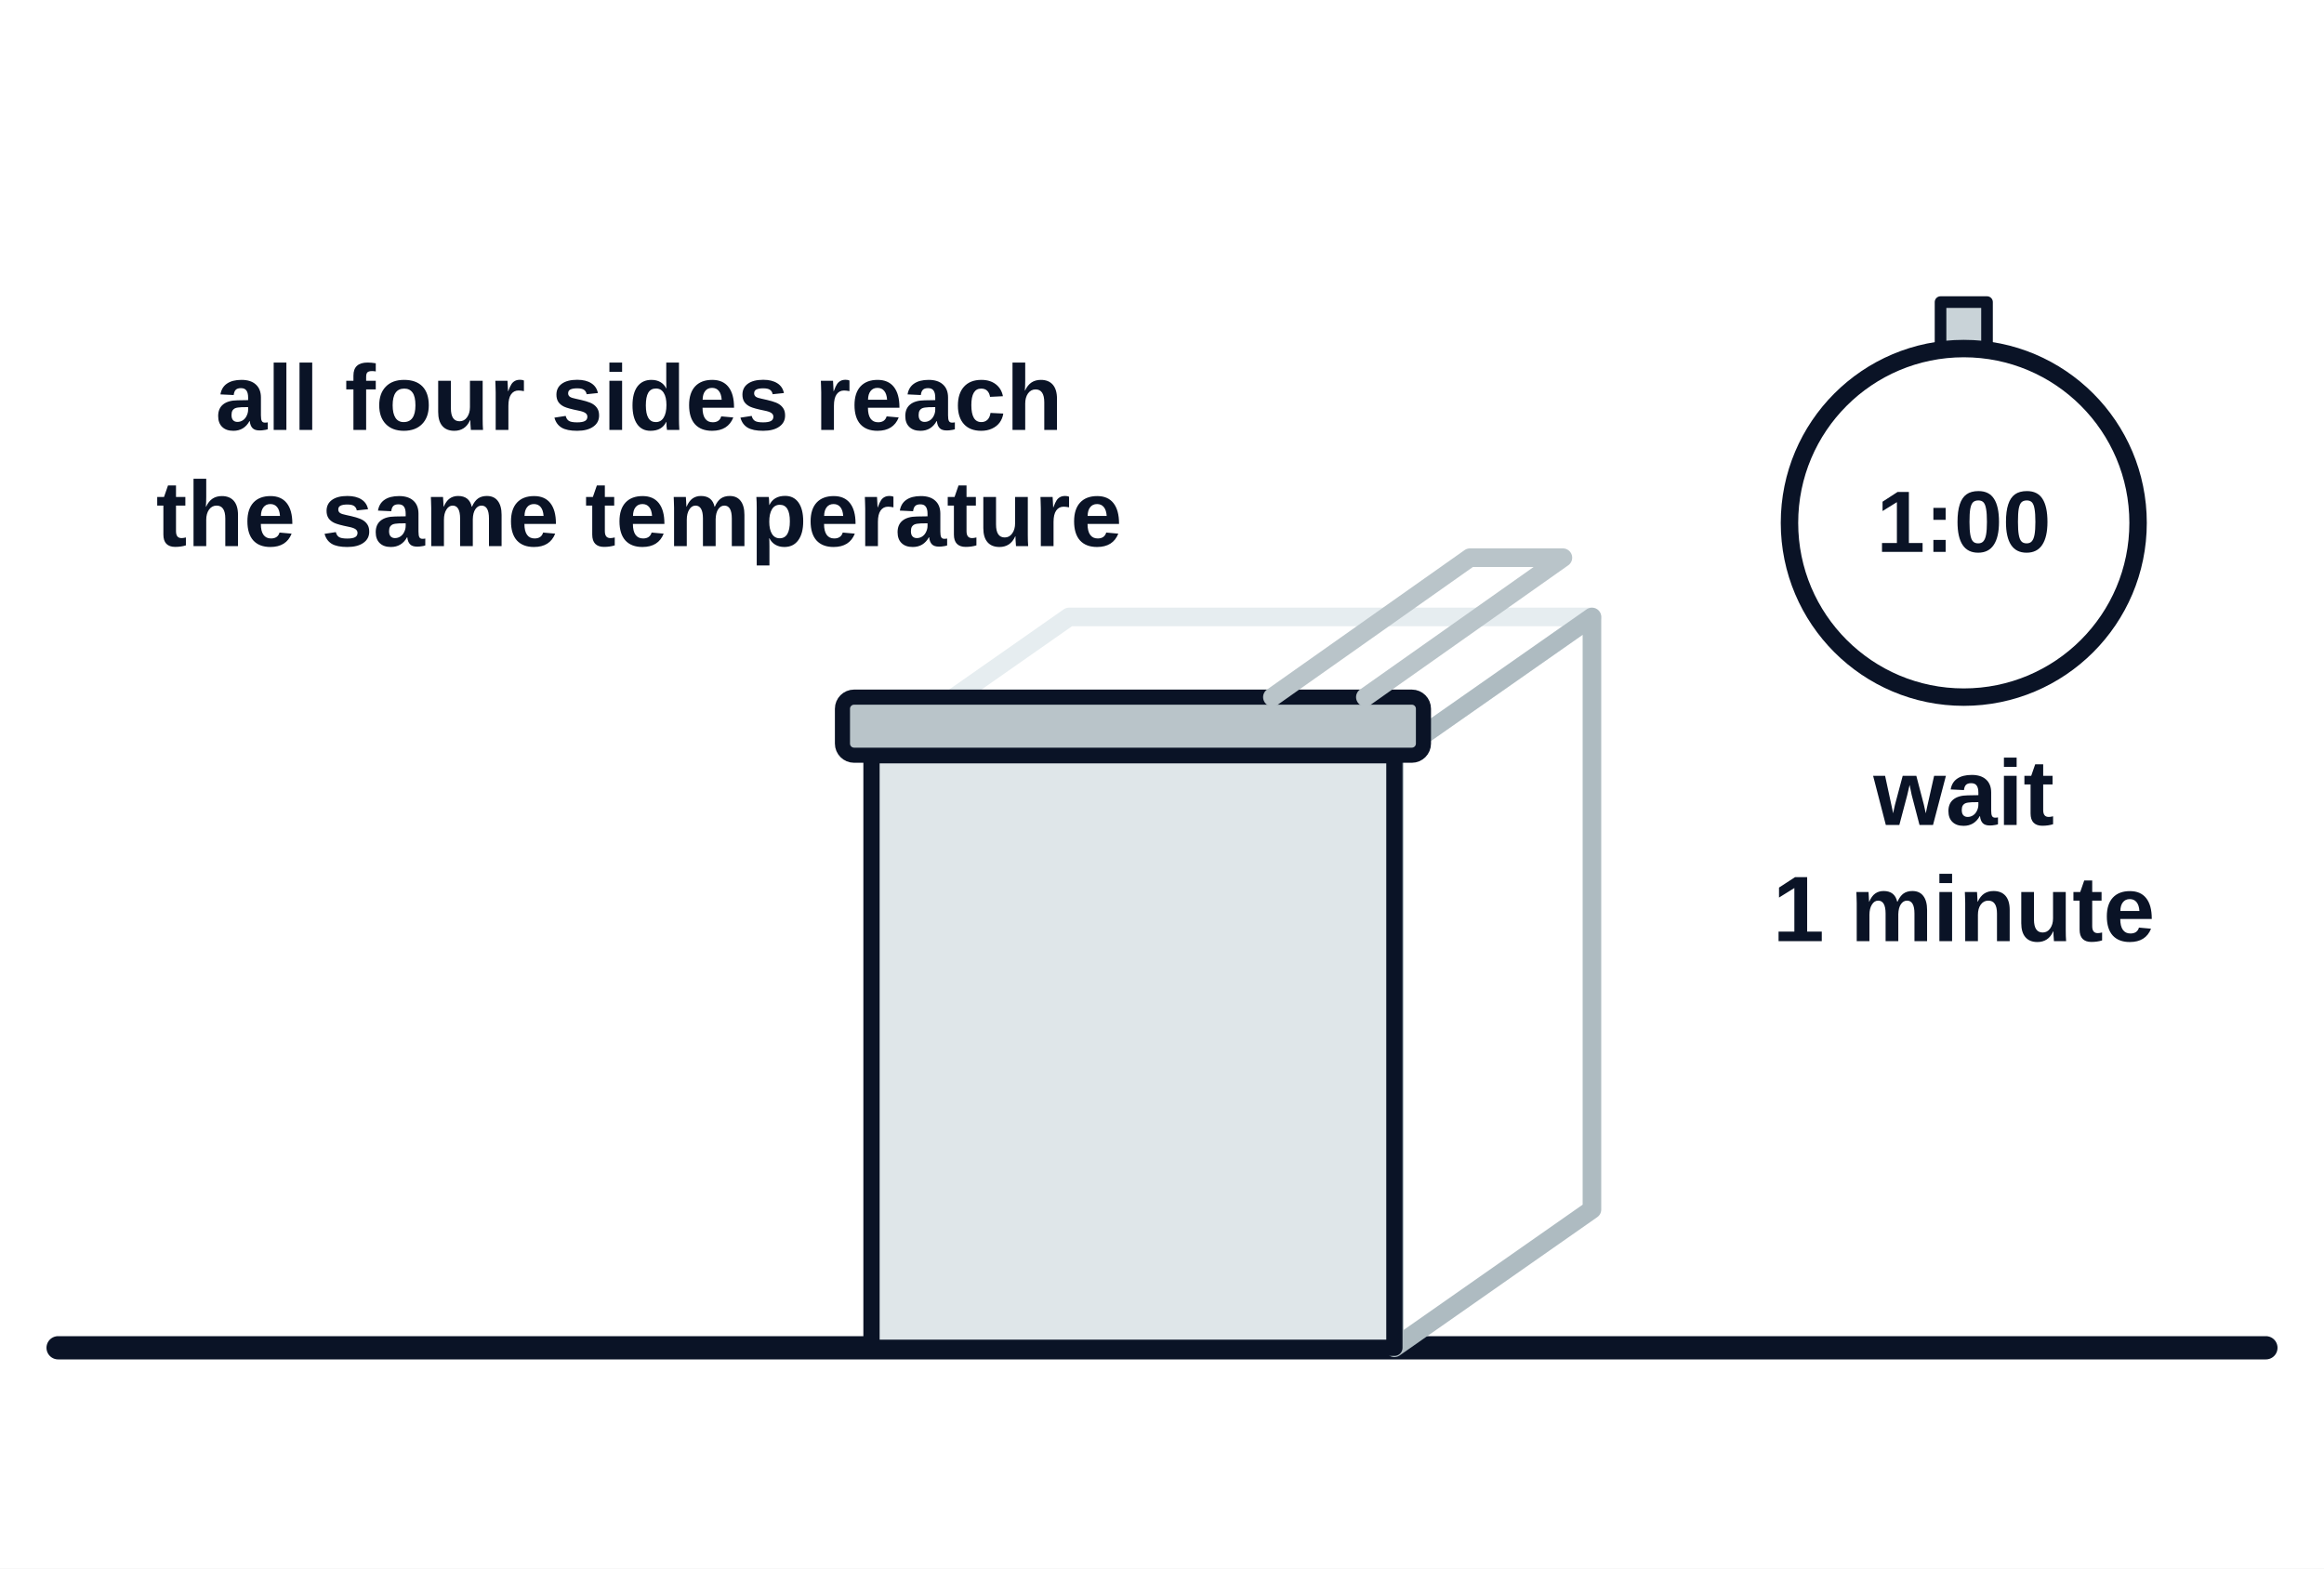
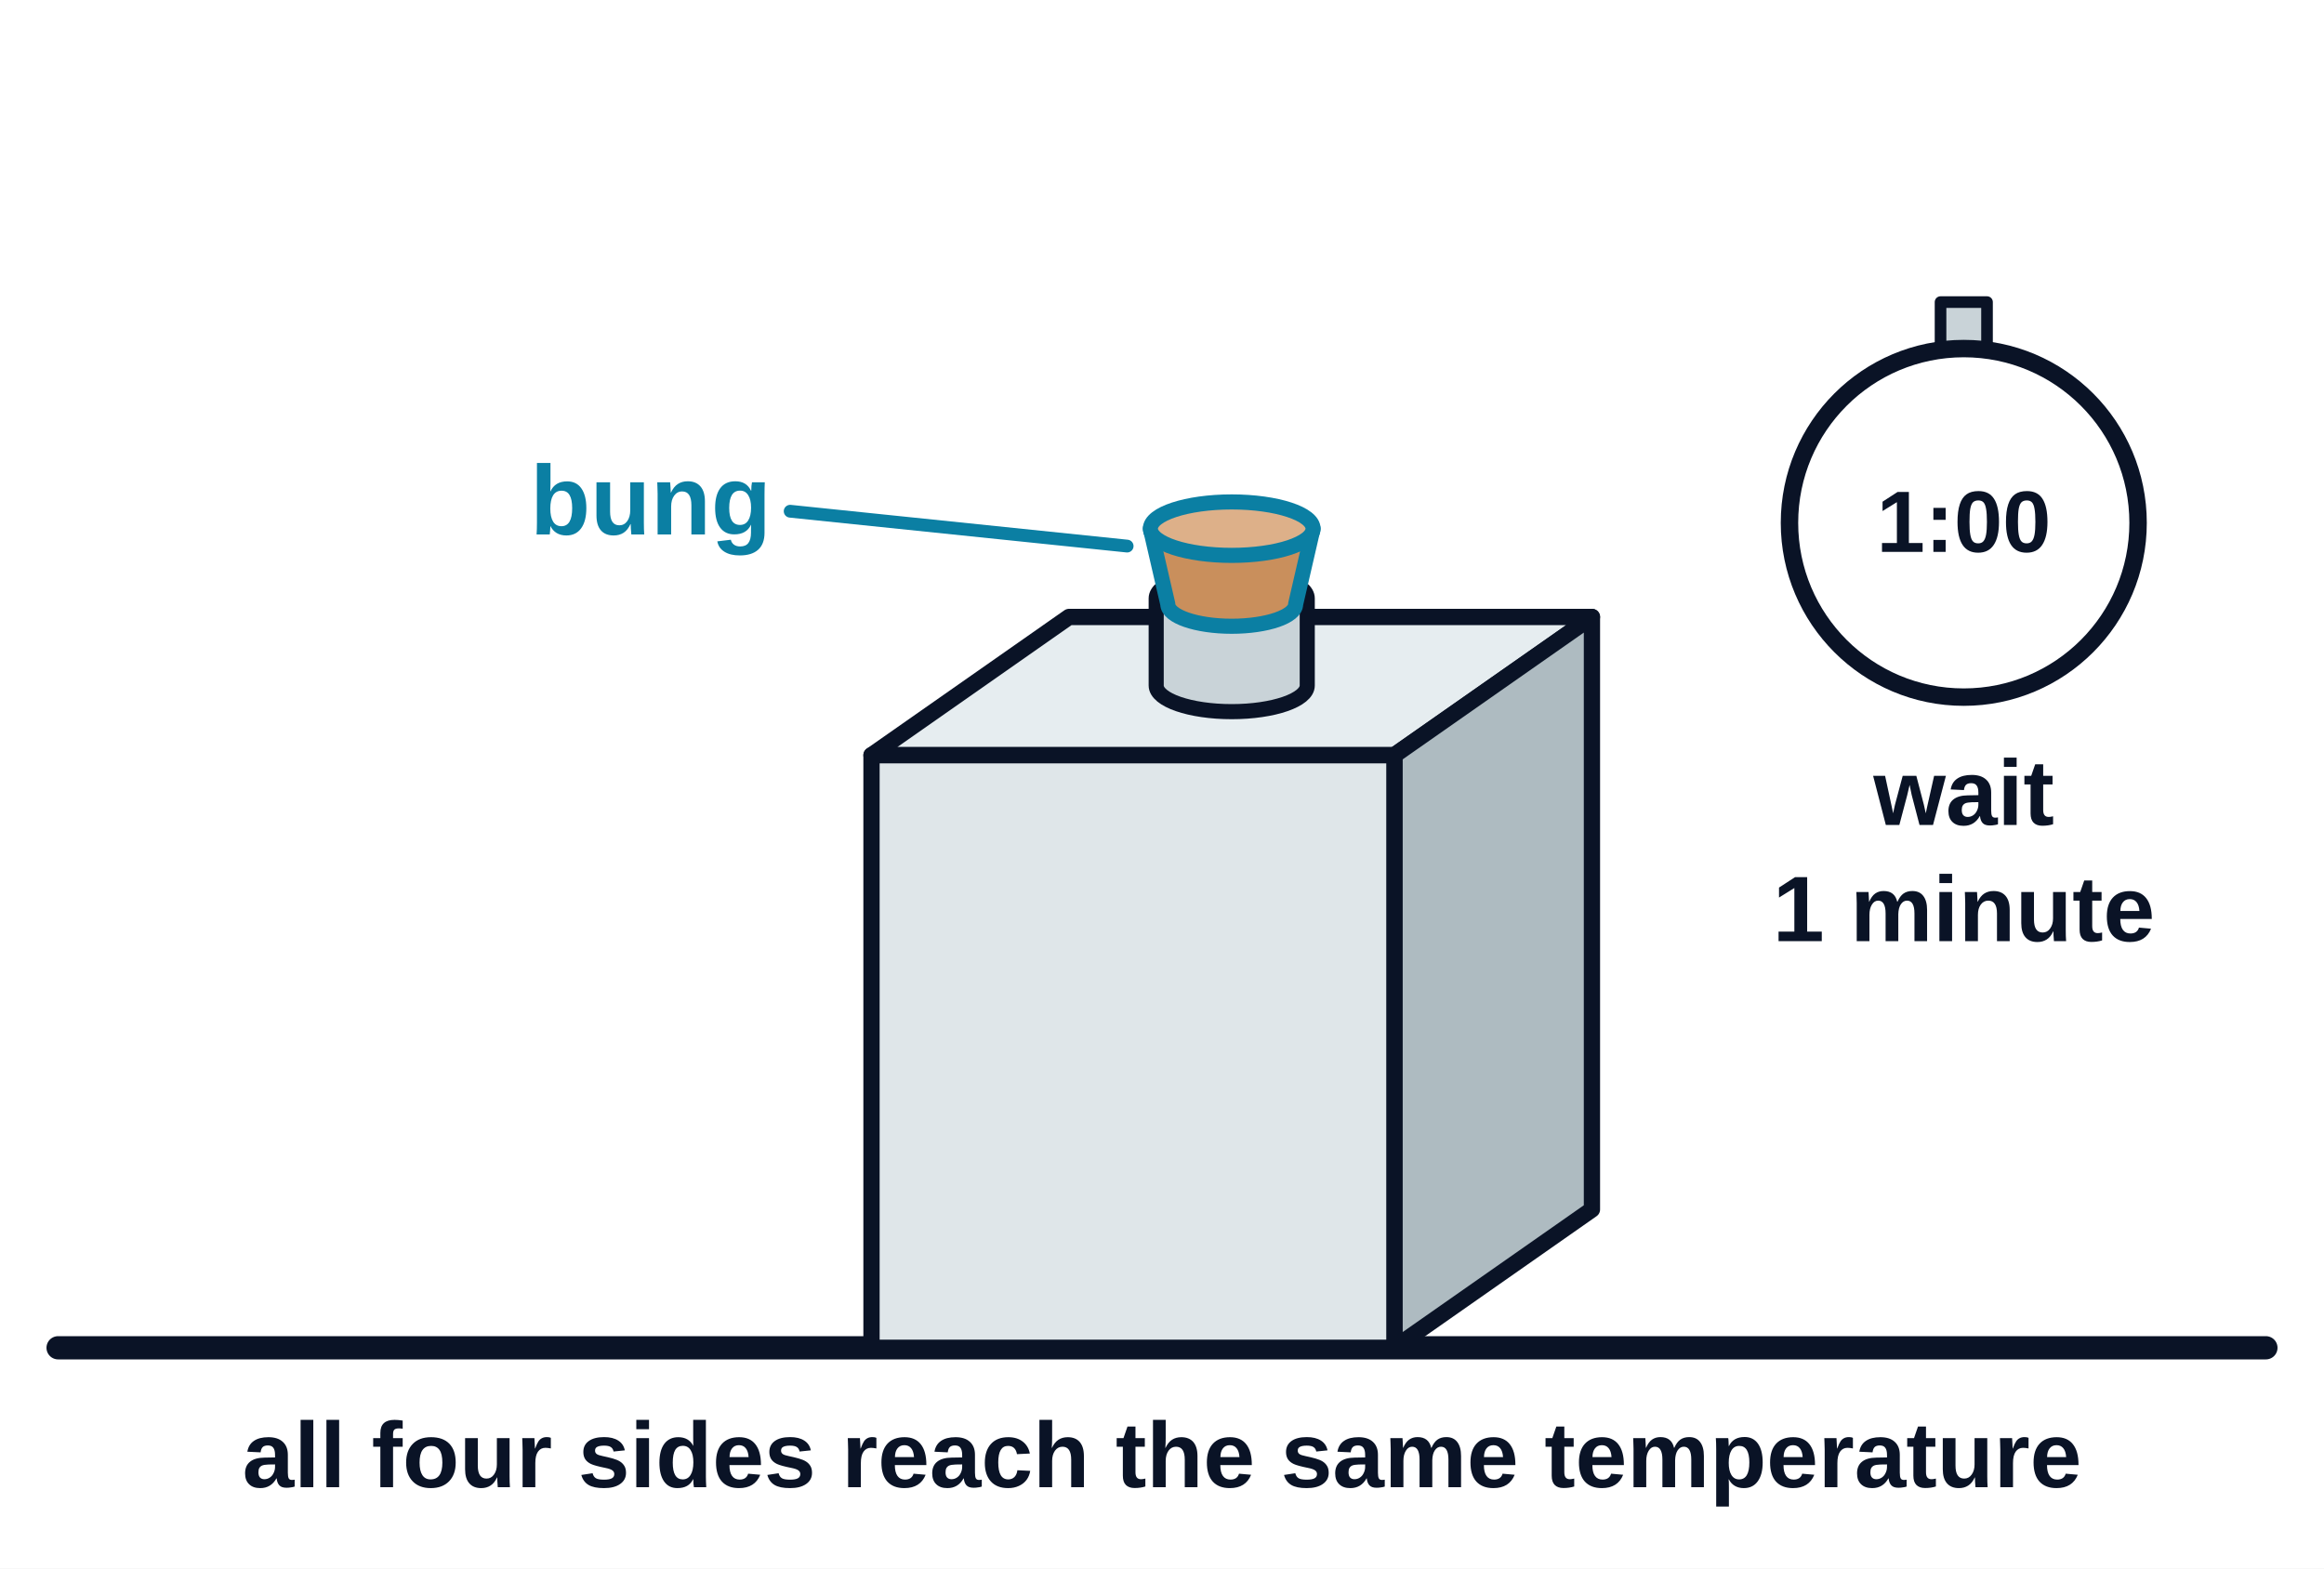
<svg xmlns="http://www.w3.org/2000/svg" viewBox="0 0 400 270" width="400" height="270" role="img" font-family="Arial, Helvetica, sans-serif" fill="none" stroke="#0a1326" stroke-width="3.2" stroke-linecap="round" stroke-linejoin="round">
  <rect width="400" height="270" fill="#ffffff" stroke="none" />
  <line x1="10" y1="232" x2="390" y2="232" stroke="#0a1326" stroke-width="4" />
-   <path d="M150 130 L184 106.2 L274 106.2 L240 130 Z" stroke="#e6edf0" stroke-width="#0a1326" fill="2.8" />
-   <path d="M240 130 L274 106.2 L274 208.2 L240 232 Z" stroke="#aebbc1" stroke-width="#0a1326" fill="2.8" />
+   <path d="M150 130 L184 106.2 L274 106.2 L240 130 Z" fill="#e6edf0" stroke="#0a1326" stroke-width="2.8" />
+   <path d="M240 130 L274 106.2 L274 208.2 L240 232 Z" fill="#aebbc1" stroke="#0a1326" stroke-width="2.8" />
  <rect x="150" y="130" width="90" height="102" fill="#dfe6e9" stroke="#0a1326" stroke-width="2.8" />
-   <rect x="145" y="120" width="100" height="10" fill="#b9c4c9" stroke="#0a1326" stroke-width="2.6" rx="2" />
-   <path d="M235 120 l34 -24 l-16 0 l-34 24" stroke="#b9c4c9" stroke-width="#0a1326" fill="2" />
+   <path d="M199 118 V103 A13 4.5 0 0 1 225 103 V118 A13 4.5 0 0 1 199 118 Z" fill="#c9d3d8" stroke="#0a1326" stroke-width="2.6" />
+   <path d="M198 91 L201 104 A11 3.8 0 0 0 223 104 L226 91 Z" fill="#c98f5c" stroke="#0b7fa3" stroke-width="2.6" />
+   <ellipse cx="212" cy="91" rx="14" ry="4.6" fill="#ddb089" stroke="#0b7fa3" stroke-width="2.6" />
+   <text x="112" y="92" text-anchor="middle" font-size="17" font-weight="700" fill="#0b7fa3" stroke="none">bung</text>
+   <line x1="136" y1="88" x2="194" y2="94" stroke="#0b7fa3" stroke-width="2.2" />
  <rect x="334" y="52" width="8" height="8" fill="#c9d3d8" stroke="#0a1326" stroke-width="2" />
  <circle cx="338" cy="90" r="30" fill="#ffffff" stroke="#0a1326" stroke-width="3" />
  <text x="338" y="95" text-anchor="middle" font-size="15" font-weight="700" fill="#0a1326" stroke="none">1:00</text>
  <text x="338" y="142" text-anchor="middle" font-size="16" font-weight="700" fill="#0a1326" stroke="none">wait</text>
  <text x="338" y="162" text-anchor="middle" font-size="16" font-weight="700" fill="#0a1326" stroke="none">1 minute</text>
-   <text x="110" y="74" text-anchor="middle" font-size="16" font-weight="700" fill="#0a1326" stroke="none">all four sides reach</text>
-   <text x="110" y="94" text-anchor="middle" font-size="16" font-weight="700" fill="#0a1326" stroke="none">the same temperature</text>
+   <text x="200" y="256" text-anchor="middle" font-size="16" font-weight="700" fill="#0a1326" stroke="none">all four sides reach the same temperature</text>
</svg>
